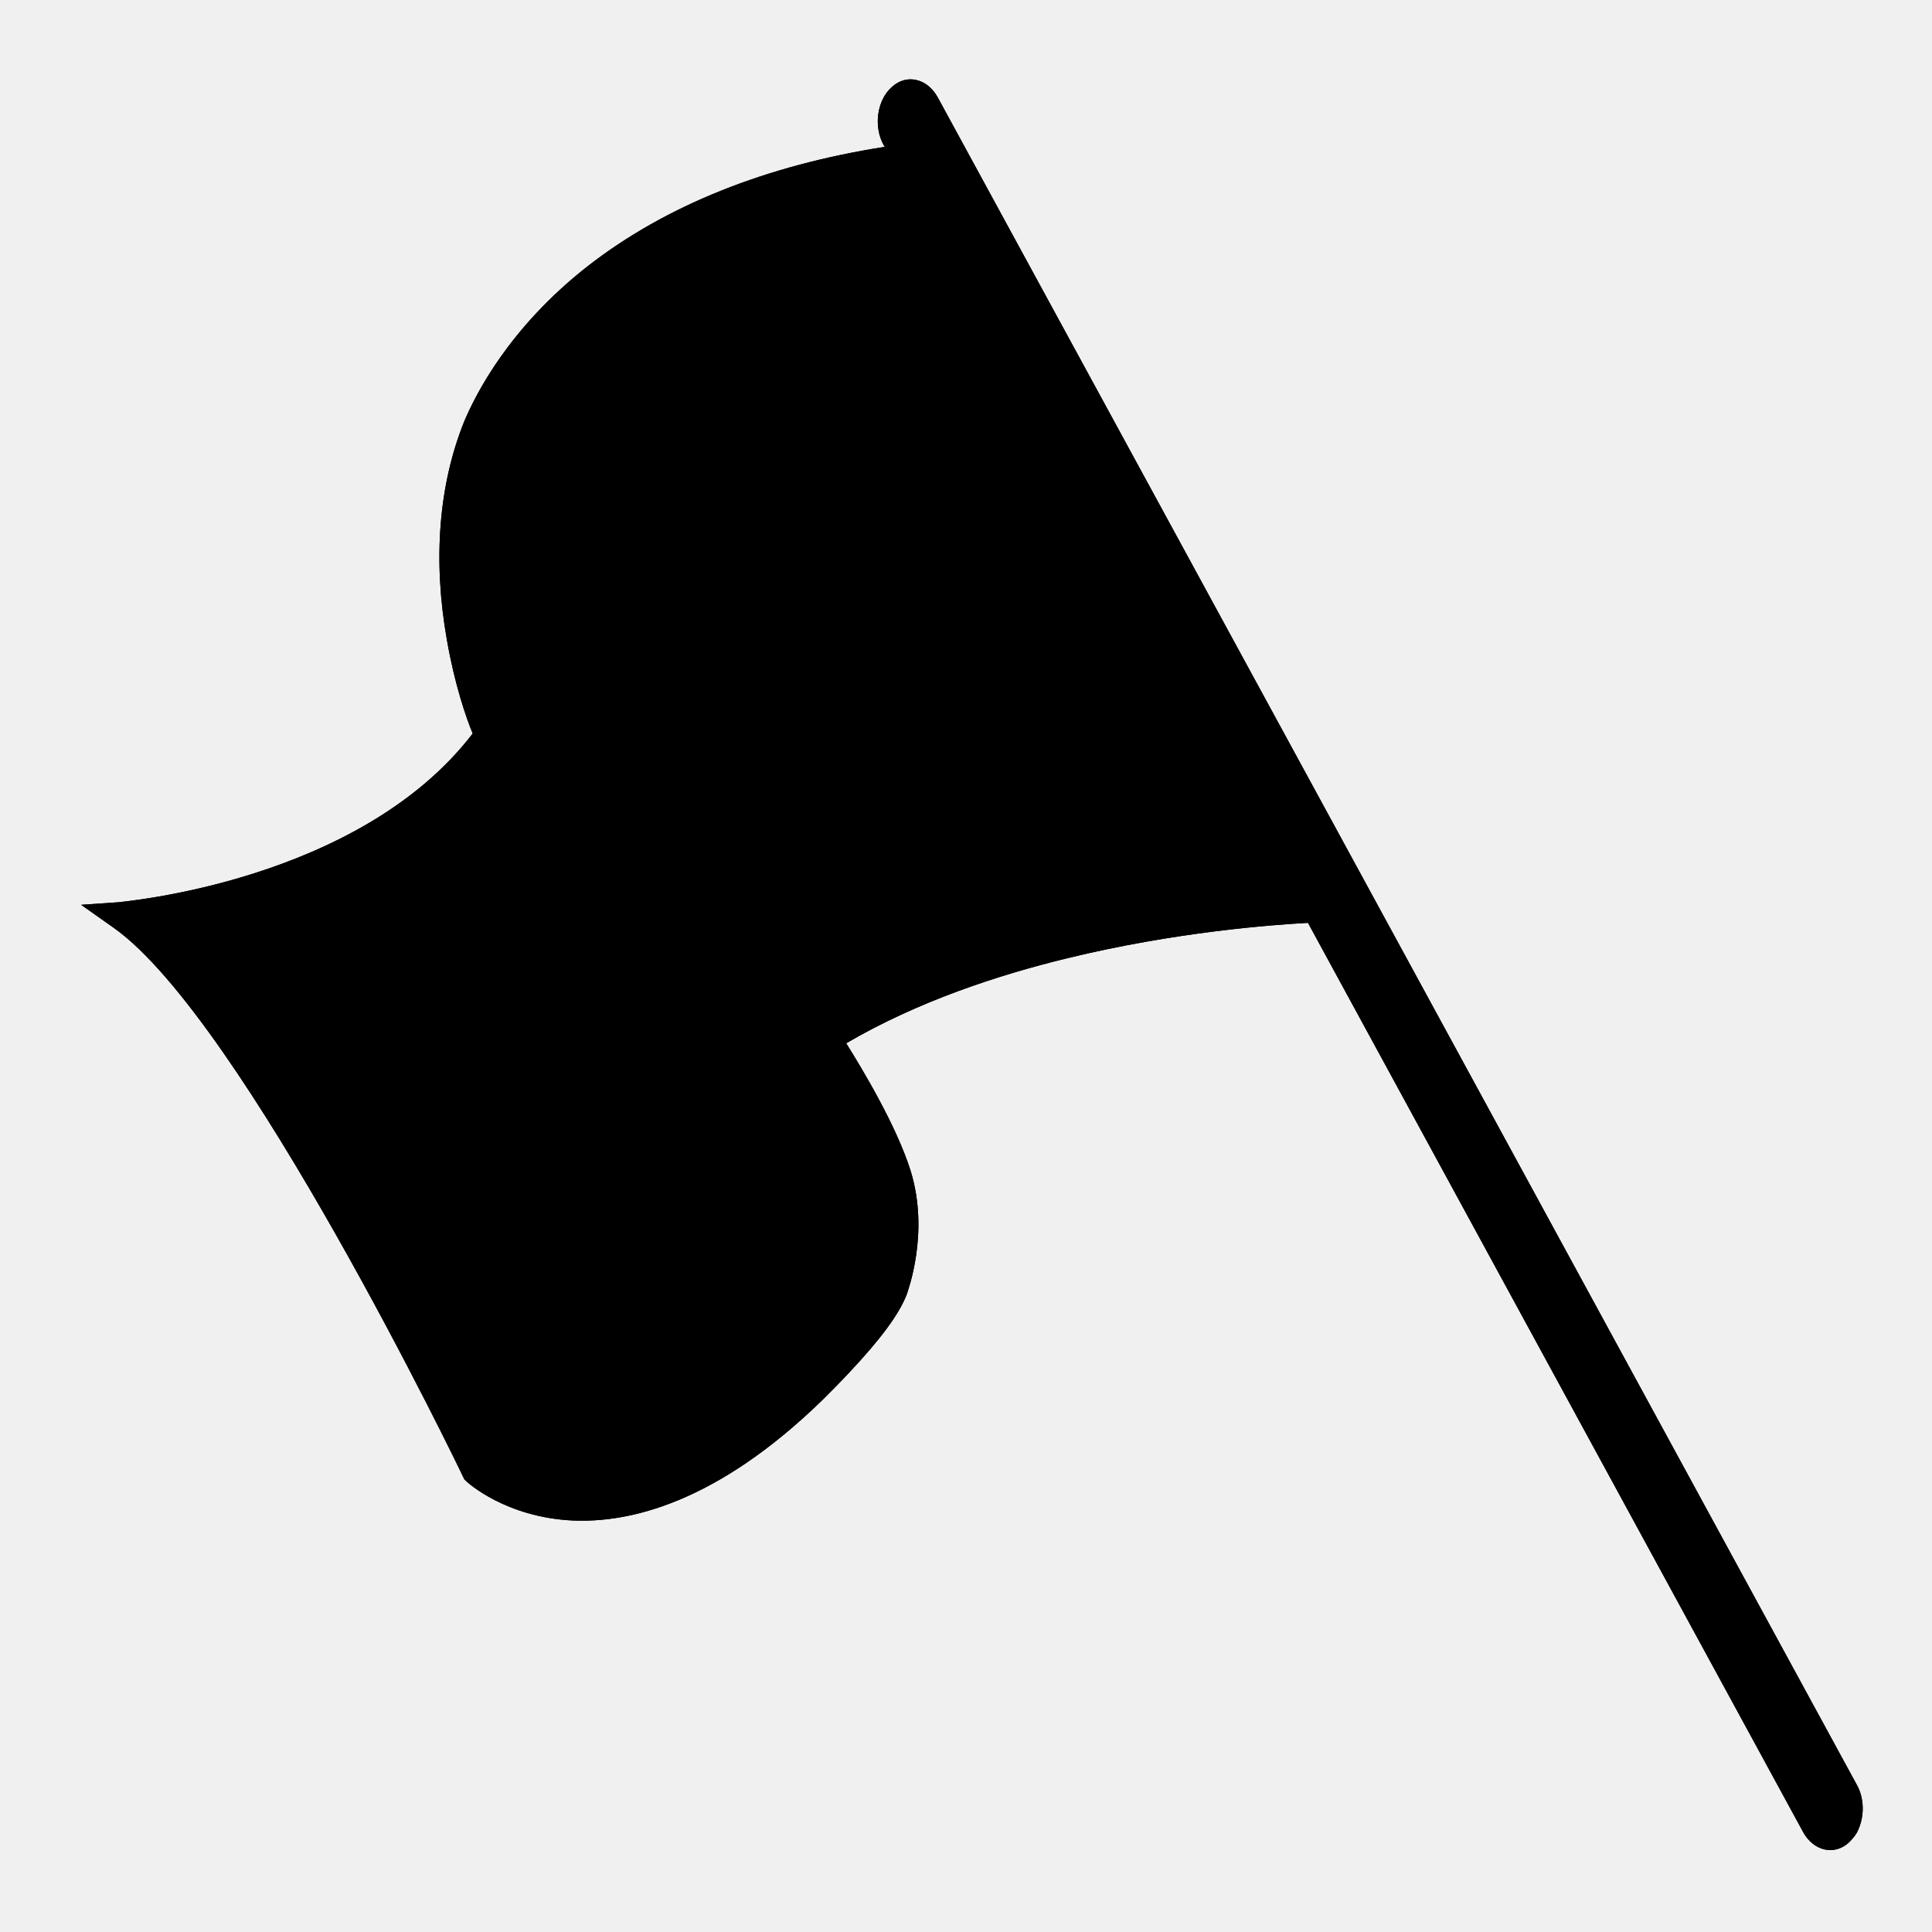
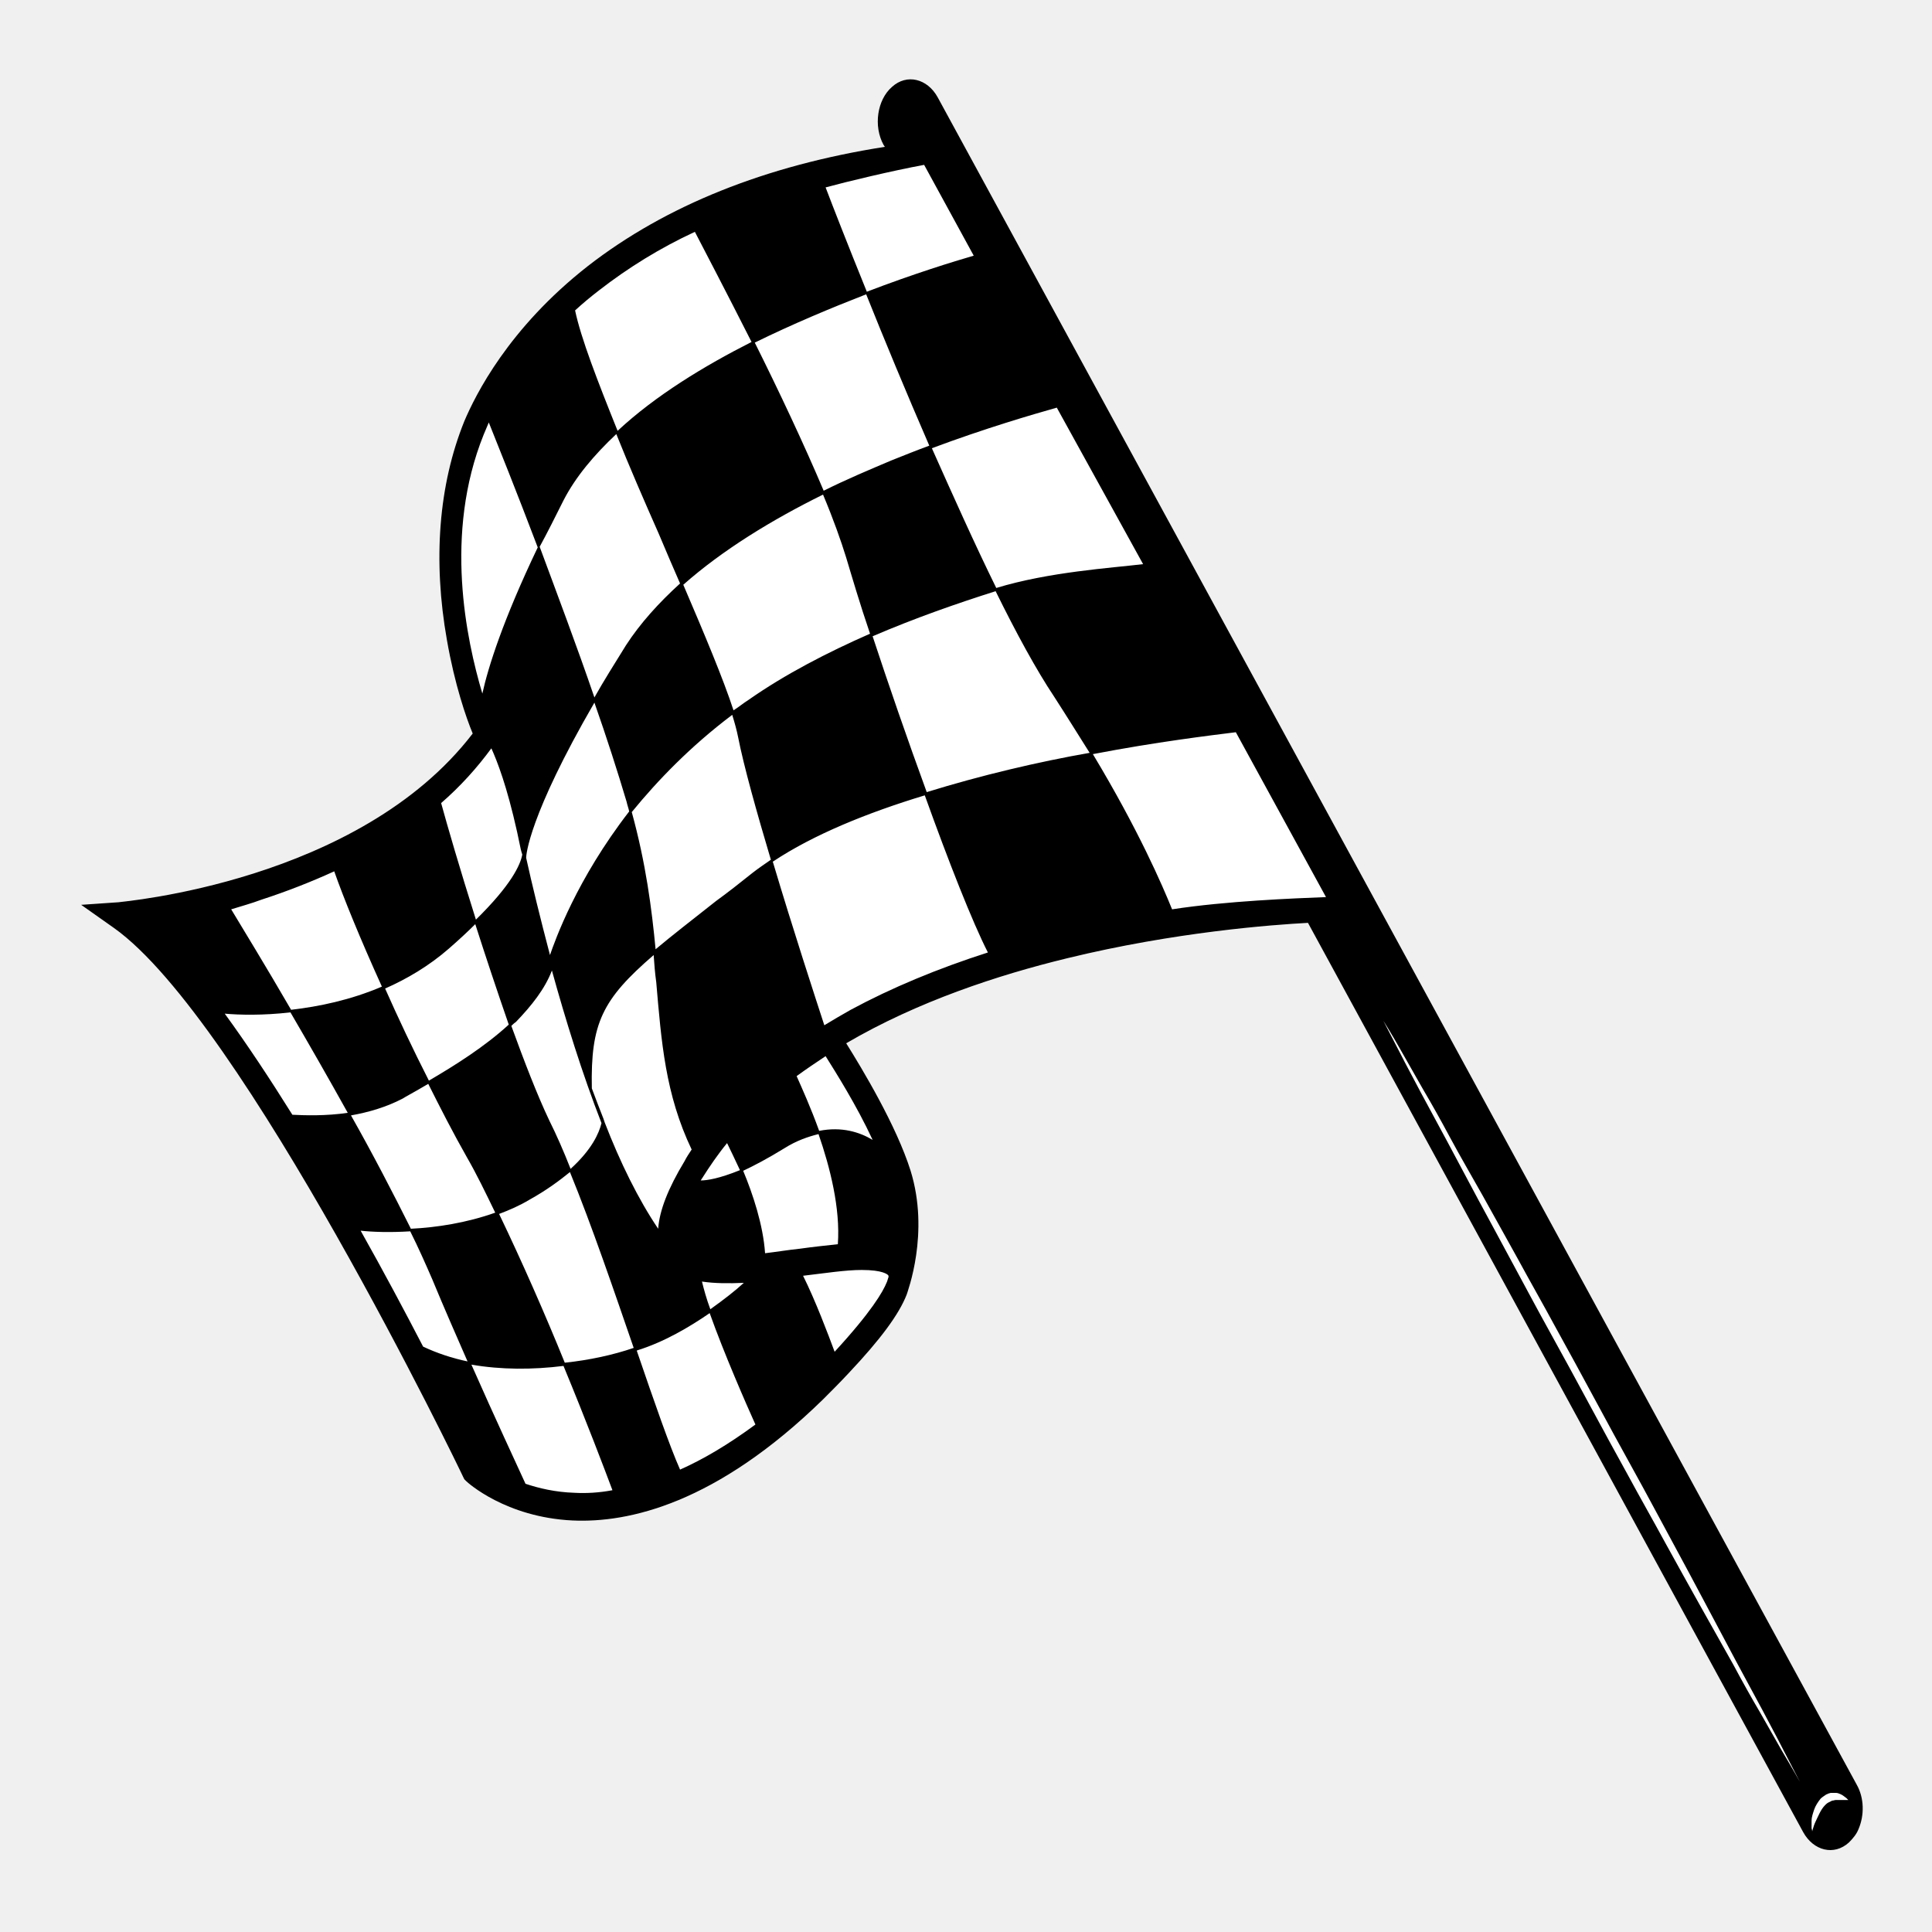
<svg xmlns="http://www.w3.org/2000/svg" version="1.1" x="0px" y="0px" viewBox="0 0 300 300" style="enable-background:new 0 0 300 300;" xml:space="preserve">
  <style type="text/css">
	.st0{display:none;}
	.st1{display:inline;}
	.st2{fill:#3F3F3F;}
	.st3{fill:#FCFCFC;}
	.st4{fill:#FFFFFF;}
</style>
-   <g id="Layer_1" className="st0">
+   <g id="Layer_1" class="st0">
</g>
  <g id="car">
</g>
  <g id="tire">
</g>
  <g id="flag">
-     <path id="bg" className="st4" d="M73.4,113.9c-17.7,23.1-54.6,26.1-55,26.2l-5.8,0.4l5.1,3.6c20,14.2,53.9,84.5,54.2,85.2l0.2,0.4   l0.3,0.3c0.2,0.2,6.1,5.6,16.5,6.1c8.7,0.4,22.3-2.6,38.9-18.8c1.3-1.3,2.7-2.7,4-4.1c4.9-5.2,7.8-9.1,9-12.2l0,0   c0.1-0.4,3.6-9.5,0.6-19.2c-2.2-7-7.5-15.8-10-19.8c11.1-6.5,23.6-10.6,34.3-13.2c16.8-4.1,31.9-5.2,37.4-5.5l76.9,141.2   c1.6,2.9,4.8,3.7,7.1,1.6c0.6-0.6,1.2-1.3,1.5-2.1c0.9-2.1,0.9-4.8-0.3-6.9l-142.7-262c-1.6-2.9-4.8-3.7-7.1-1.6   c-2.3,2-2.9,6.1-1.3,9l0.2,0.3c-18.5,2.9-34,9.1-46.1,18.5c-12.4,9.7-17.5,20.1-19.2,24.1c-4,9.9-4.9,21.6-2.7,34   C70.6,106.3,72.4,111.5,73.4,113.9z" />
+     <path id="bg" class="st4" d="M73.4,113.9c-17.7,23.1-54.6,26.1-55,26.2l-5.8,0.4l5.1,3.6c20,14.2,53.9,84.5,54.2,85.2l0.2,0.4   l0.3,0.3c0.2,0.2,6.1,5.6,16.5,6.1c8.7,0.4,22.3-2.6,38.9-18.8c1.3-1.3,2.7-2.7,4-4.1c4.9-5.2,7.8-9.1,9-12.2l0,0   c0.1-0.4,3.6-9.5,0.6-19.2c-2.2-7-7.5-15.8-10-19.8c11.1-6.5,23.6-10.6,34.3-13.2c16.8-4.1,31.9-5.2,37.4-5.5l76.9,141.2   c1.6,2.9,4.8,3.7,7.1,1.6c0.6-0.6,1.2-1.3,1.5-2.1c0.9-2.1,0.9-4.8-0.3-6.9l-142.7-262c-1.6-2.9-4.8-3.7-7.1-1.6   c-2.3,2-2.9,6.1-1.3,9l0.2,0.3c-18.5,2.9-34,9.1-46.1,18.5c-12.4,9.7-17.5,20.1-19.2,24.1c-4,9.9-4.9,21.6-2.7,34   C70.6,106.3,72.4,111.5,73.4,113.9z" />
    <path id="flag_1_" d="M73.4,113.9c-17.7,23.1-54.6,26.1-55,26.2l-5.8,0.4l5.1,3.6c20,14.2,53.9,84.5,54.2,85.2l0.2,0.4l0.3,0.3   c0.2,0.2,6.1,5.6,16.5,6.1c8.7,0.4,22.3-2.6,38.9-18.8c1.3-1.3,2.7-2.7,4-4.1c4.9-5.2,7.8-9.1,9-12.2l0,0c0.1-0.4,3.6-9.5,0.6-19.2   c-2.2-7-7.5-15.8-10-19.8c11.1-6.5,23.6-10.6,34.3-13.2c16.8-4.1,31.9-5.2,37.4-5.5l76.9,141.2c1.6,2.9,4.8,3.7,7.1,1.6   c0.6-0.6,1.2-1.3,1.5-2.1c0.9-2.1,0.9-4.8-0.3-6.9l-142.7-262c-1.6-2.9-4.8-3.7-7.1-1.6c-2.3,2-2.9,6.1-1.3,9l0.2,0.3   c-18.5,2.9-34,9.1-46.1,18.5c-12.4,9.7-17.5,20.1-19.2,24.1c-4,9.9-4.9,21.6-2.7,34C70.6,106.3,72.4,111.5,73.4,113.9z    M281.3,282.7c0-0.5,0.2-1.1,0.4-1.7c0.2-0.6,0.6-1.2,1-1.7c0.2-0.2,0.5-0.4,0.8-0.6c0.1-0.1,0.3-0.1,0.4-0.2   c0.1,0,0.3-0.1,0.4-0.1c0.3,0,0.5,0,0.8,0c0.2,0,0.5,0.1,0.7,0.2c0.2,0.1,0.4,0.2,0.5,0.3c0.1,0.1,0.3,0.2,0.4,0.3   c0.2,0.2,0.3,0.3,0.3,0.3s-0.1,0-0.4,0c-0.1,0-0.2,0-0.4,0c-0.2,0-0.3,0-0.5,0c-0.1,0-0.2,0-0.3,0c-0.1,0-0.2,0-0.3,0   c-0.2,0-0.4,0.1-0.6,0.1c-0.2,0.1-0.4,0.2-0.6,0.3c-0.2,0.1-0.4,0.3-0.5,0.4c-0.7,0.7-1.1,1.8-1.5,2.6c-0.2,0.4-0.3,0.8-0.4,1.1   c-0.1,0.3-0.1,0.4-0.1,0.4s0-0.2-0.1-0.5C281.3,283.7,281.3,283.3,281.3,282.7z M76.3,116.2c0.9,2,2.4,5.8,4,13l0.4,1.9   c0.1,0.5,0.2,1,0.4,1.6c-0.3,1.6-1.7,4.7-7.2,10.1c-2.5-7.9-4.5-14.8-5.4-18.1C71.5,122.1,74.1,119.2,76.3,116.2z M113.7,111   c0.4,1.3,0.7,2.4,0.9,3.4c0.9,4.6,2.9,11.7,5.1,19.1c-1,0.7-1.9,1.3-2.8,2c-2,1.6-3.9,3.1-5.7,4.4c-3.8,3-6.9,5.4-9.4,7.5   c-0.6-6.3-1.5-13.3-3.7-21.3C102.1,121.2,107.2,115.9,113.7,111z M106.1,90.8c6.1-5.4,13.8-10.1,21.7-14c1.6,3.8,2.8,7.2,3.6,9.8   c0.9,3,2.1,7.1,3.7,11.8c-6.6,2.9-13.2,6.3-18.9,10.3c-0.8,0.5-1.5,1.1-2.3,1.6C112.3,105.4,109.4,98.5,106.1,90.8z M108.8,183.3   c0.1-0.1,0.1-0.2,0.2-0.3c1.2-1.9,2.5-3.8,3.9-5.5c0.5,1,1.2,2.5,2,4.2C111.7,183,109.8,183.3,108.8,183.3z M115.5,199.2   c-1.3,1.2-3.1,2.6-5.2,4.1c-0.6-1.6-1-3.1-1.3-4.3C111,199.3,113.2,199.3,115.5,199.2z M101.5,148.3c0.1,1.4,0.2,2.8,0.4,4.2   c0.8,9.3,1.4,17.4,5.5,26c-0.4,0.6-0.8,1.2-1.1,1.8c-2.6,4.3-3.9,7.7-4.1,10.5c-3.1-4.6-5.9-10.3-8.3-16.5l-0.2-0.6   c-0.6-1.5-1.2-3.1-1.8-4.7C91.7,158.9,93.5,155.2,101.5,148.3z M85.4,148.3c-1.5-5.7-2.8-11-3.7-15.1c0-0.4,0.4-6.5,10.6-24.1   c1.9,5.4,3.6,10.7,5,15.4c0.1,0.5,0.3,1,0.4,1.5C89.5,136.6,86.2,146,85.4,148.3z M85.7,150.7c2.1,7.6,4.7,16,7.7,23.7   c-0.4,1.6-1.5,4.1-4.8,7.1c-1.1-2.8-2.2-5.3-3.3-7.5c-1.9-4-3.9-9.2-5.9-14.7c0.2-0.2,0.4-0.4,0.7-0.6   C82.5,156.2,84.6,153.6,85.7,150.7z M69.7,147.3c1.6-1.4,2.9-2.6,4.1-3.8c1.6,5,3.4,10.4,5.2,15.6c-3.7,3.4-8.3,6.3-12.4,8.7   c-2.5-4.9-4.8-9.8-6.8-14.3C63.2,152,66.6,150,69.7,147.3z M40.6,139.7c4-1.3,7.8-2.8,11.3-4.4c1.4,4,4,10.4,7.4,17.9   c-4.9,2.1-9.8,3.1-14.1,3.6c-4-6.9-7.5-12.6-9.3-15.6C37.5,140.7,39,140.3,40.6,139.7z M45.4,173.1c-3.5-5.6-7-10.9-10.5-15.7   c2.2,0.2,5.9,0.3,10.2-0.2c2.8,4.8,5.9,10.2,8.9,15.6C50.6,173.3,47.4,173.2,45.4,173.1z M62.5,170.6l0.5-0.3   c1.1-0.6,2.3-1.3,3.5-2c1.9,3.8,3.9,7.7,6,11.4c1.5,2.6,2.9,5.5,4.4,8.6c-4.5,1.6-9.1,2.3-13.1,2.5c-2.7-5.4-5.9-11.6-9.3-17.6   C57.3,172.7,60,171.9,62.5,170.6z M65.7,209.1c-2.8-5.4-6.1-11.6-9.7-18c1.8,0.2,4.5,0.3,7.7,0.1c1.3,2.6,2.4,5.1,3.4,7.4   c1.9,4.6,3.8,8.9,5.5,12.8C70.2,210.9,67.8,210.1,65.7,209.1z M89.2,231.8c-3-0.1-5.5-0.7-7.6-1.4c-1.5-3.3-4.6-9.9-8.4-18.5   c4.6,0.8,9.5,0.8,14.3,0.2c3.6,8.7,6.4,16.1,7.6,19.3C93,231.8,91,231.9,89.2,231.8z M87.7,211.6c-3-7.4-6.6-15.6-10.2-23.1   c1.6-0.6,3.2-1.3,4.7-2.2c2.7-1.5,4.7-3,6.3-4.3c3.4,8.3,6.9,18.6,9.9,27.3C95.2,210.4,91.5,211.2,87.7,211.6z M105.6,228.2   c-1.6-3.6-4-10.5-6.7-18.4c0,0,0-0.1,0-0.1c4.2-1.3,8.1-3.6,11.3-5.8c2.2,6.2,5.7,14.2,7.1,17.3   C113.1,224.3,109.2,226.6,105.6,228.2z M118.8,194.6c-0.3-4.4-1.9-9.2-3.4-12.8c1.7-0.8,3.8-1.9,6.4-3.5c1.9-1.2,3.7-1.8,5.3-2.2   c1.8,5.2,3.4,11.5,3,17.1c-1.8,0.2-3.8,0.4-5.9,0.7C122.3,194.1,120.5,194.4,118.8,194.6z M137.9,198.5c-0.1,0.4-0.2,0.6-0.2,0.6   l0,0c-0.6,1.5-2.4,4.6-8.1,10.8c0,0,0,0,0,0c-1-2.7-3-8-4.9-11.8c3.4-0.4,6.6-0.9,9.1-0.9c3.3,0,4,0.7,4.1,0.8   C138,198.1,138,198.3,137.9,198.5z M135.5,177c-2-1.2-4.8-2.1-8.3-1.4c-1.3-3.6-2.7-6.7-3.5-8.5c1.5-1.1,3-2.1,4.5-3.1   C129.7,166.4,133,171.6,135.5,177z M132.1,156.8c-1.4,0.8-2.8,1.6-4.1,2.4c-1.4-4.3-4.9-15-8-25.4c6.3-4.2,14.7-7.6,23.6-10.3   c3.7,10.3,7.4,19.7,9.8,24.4C145.6,150.4,138.4,153.4,132.1,156.8z M143.9,123c-3-8.2-6-16.9-8.4-24.2c6.5-2.8,13.1-5.1,19.1-7   c3.2,6.5,6.3,12.2,9.1,16.4c2,3.1,3.8,6,5.5,8.7C161.2,118.3,152.3,120.4,143.9,123z M217.7,163.4c0.9,1.6,2,3.5,3.3,5.8   c1.3,2.2,2.7,4.7,4.2,7.5c1.5,2.8,3.2,5.7,5,8.9c1.8,3.2,3.6,6.5,5.5,9.9c1.9,3.5,3.9,7,5.9,10.7c2,3.6,4,7.3,6,11   c2,3.7,4,7.4,6,11c2,3.6,3.9,7.2,5.8,10.7c3.8,7,7.2,13.5,10.2,19.1c1.5,2.8,2.9,5.4,4.1,7.6c1.2,2.3,2.3,4.3,3.1,5.9   c1.7,3.3,2.7,5.2,2.7,5.2s-1-1.8-2.9-5c-0.9-1.6-2-3.5-3.3-5.8c-1.3-2.2-2.7-4.7-4.2-7.5c-3.1-5.5-6.7-11.9-10.5-18.8   c-1.9-3.5-3.9-7-5.9-10.7c-2-3.6-4-7.3-6-11c-2-3.7-4-7.4-6-11c-2-3.6-3.9-7.2-5.8-10.7c-1.9-3.5-3.7-6.9-5.4-10   c-1.7-3.2-3.3-6.2-4.8-9c-1.5-2.8-2.9-5.4-4.1-7.6c-1.2-2.3-2.3-4.3-3.1-5.9c-1.7-3.3-2.7-5.2-2.7-5.2S215.9,160.2,217.7,163.4z    M205.9,139.3c-5,0.2-15.5,0.6-23.9,1.9c-1.5-3.7-5.2-12.3-12.3-24.1c9.9-1.9,18.2-2.9,22.2-3.4L205.9,139.3z M177.5,87.6   c-5,0.6-14.6,1.2-22.8,3.7c-3.3-6.7-6.7-14.3-10-21.7c8.3-3.1,15.5-5.2,19.4-6.3L177.5,87.6z M143.5,25.6l7.7,14.1   c-3.1,0.9-9.3,2.8-16.6,5.6c-3-7.4-5.3-13.3-6.4-16.2C131.5,28.2,138.6,26.5,143.5,25.6z M134.5,45.7c2.8,7,6.2,15.2,9.8,23.5   c-1.9,0.7-3.9,1.5-5.9,2.3c-3.3,1.4-6.9,2.9-10.5,4.7c-3-7.1-7-15.6-10.7-23C123.1,50.3,129.1,47.8,134.5,45.7z M93,45.1   c4.5-3.5,9.5-6.6,14.9-9.1c1.3,2.5,4.8,9.2,8.8,17.1c-7.3,3.7-14.9,8.3-20.8,13.8c-3.1-7.7-5.7-14.4-6.6-18.7   C90.5,47.1,91.7,46.1,93,45.1z M87.5,77.7c1.9-3.7,4.8-7.1,8.2-10.3c2,5,4.3,10.3,6.6,15.5c1.1,2.6,2.2,5.2,3.3,7.7   c-3.3,3-6.2,6.2-8.4,9.6c-1.8,2.9-3.5,5.6-4.9,8.1c-2.7-7.9-5.8-16.1-8.5-23.4C85,82.7,86.2,80.3,87.5,77.7z M75.1,67.5   c0.2-0.5,0.5-1.2,0.8-1.9c1.4,3.5,4.3,10.7,7.6,19.4c-5.4,11.3-7.7,18.6-8.6,22.7C72.4,99.3,68.9,82.9,75.1,67.5z" />
  </g>
</svg>
